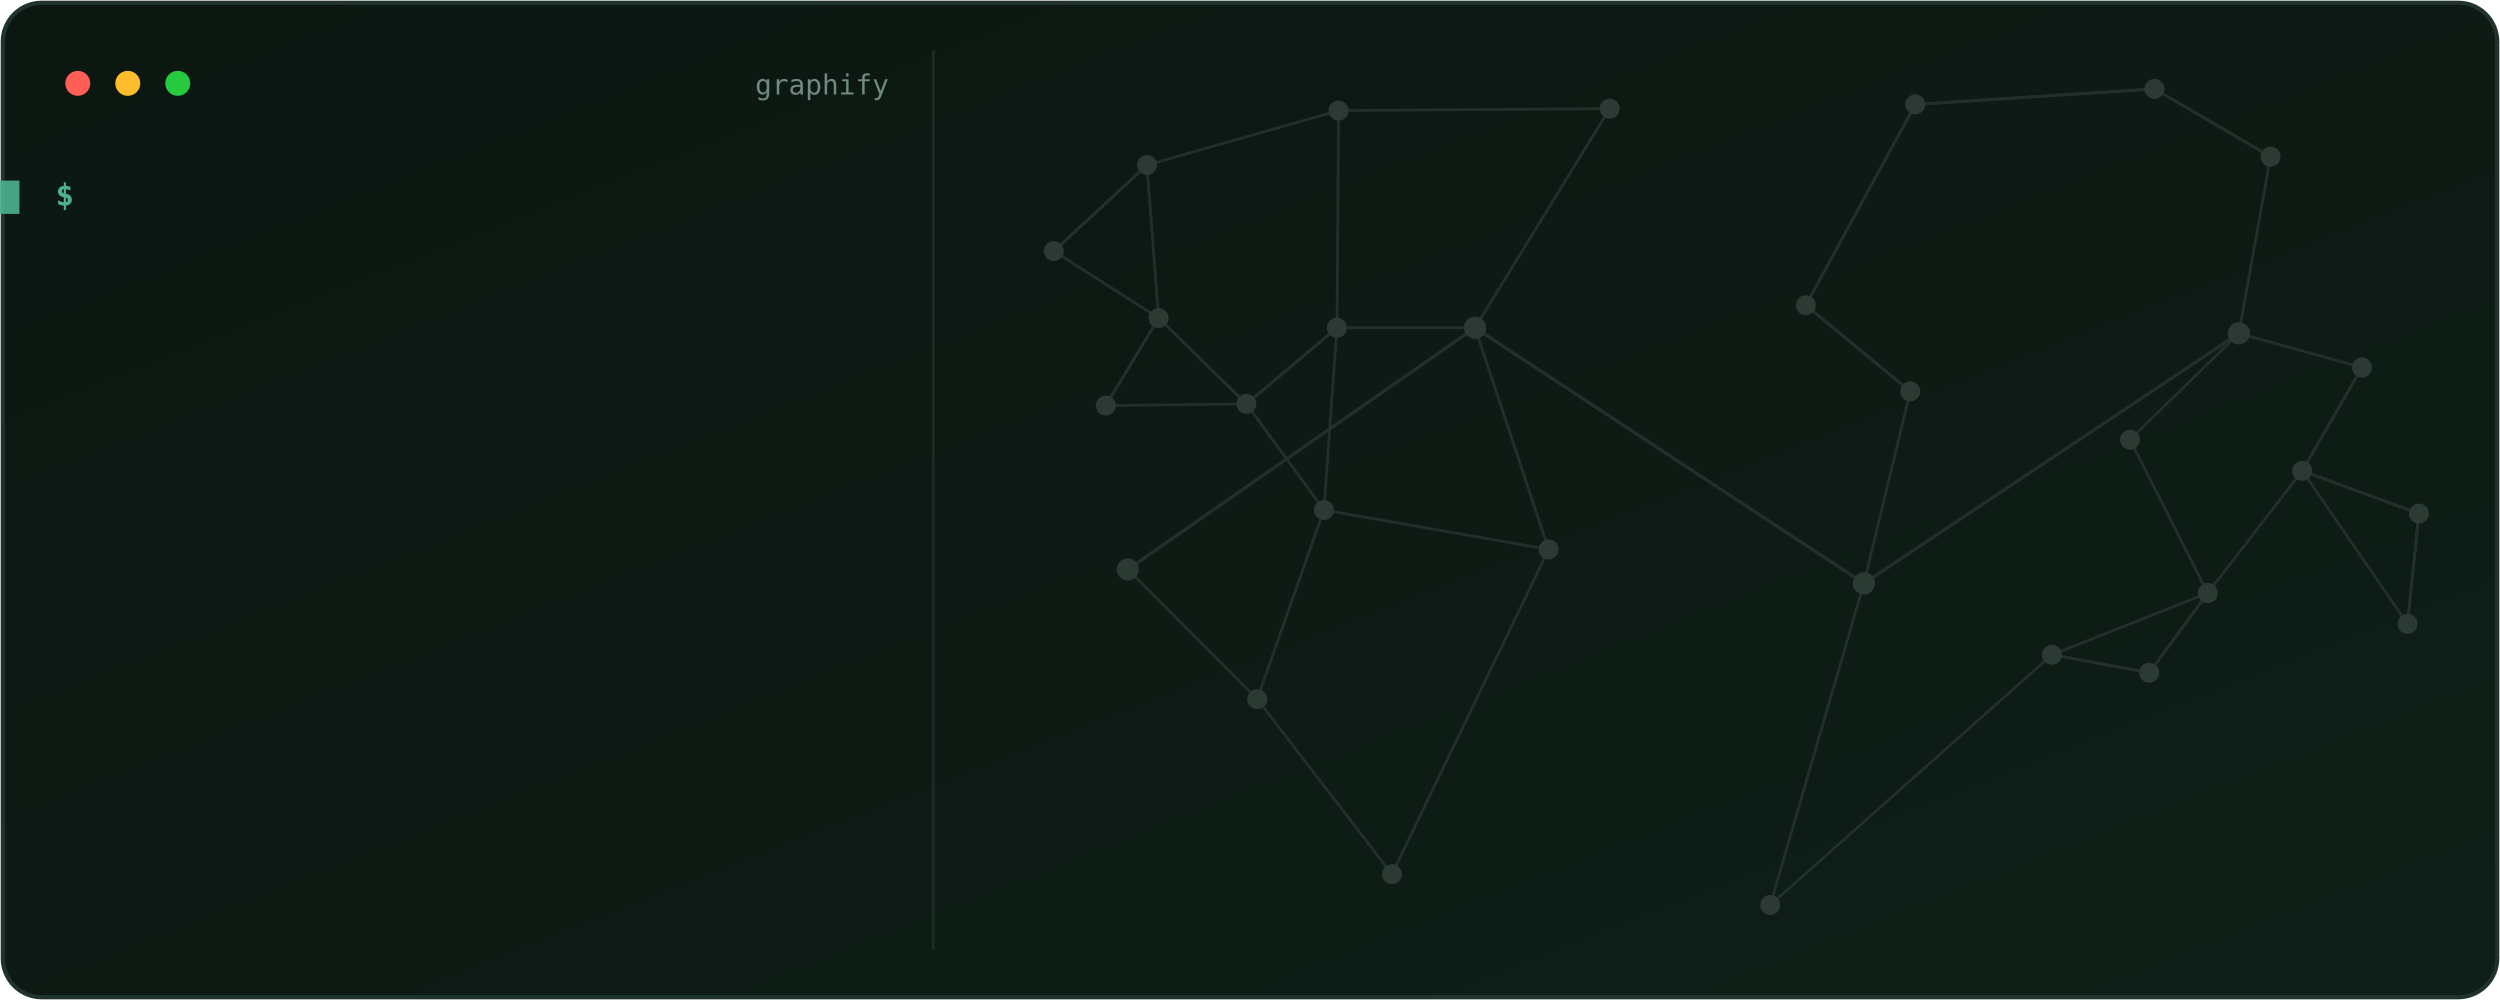
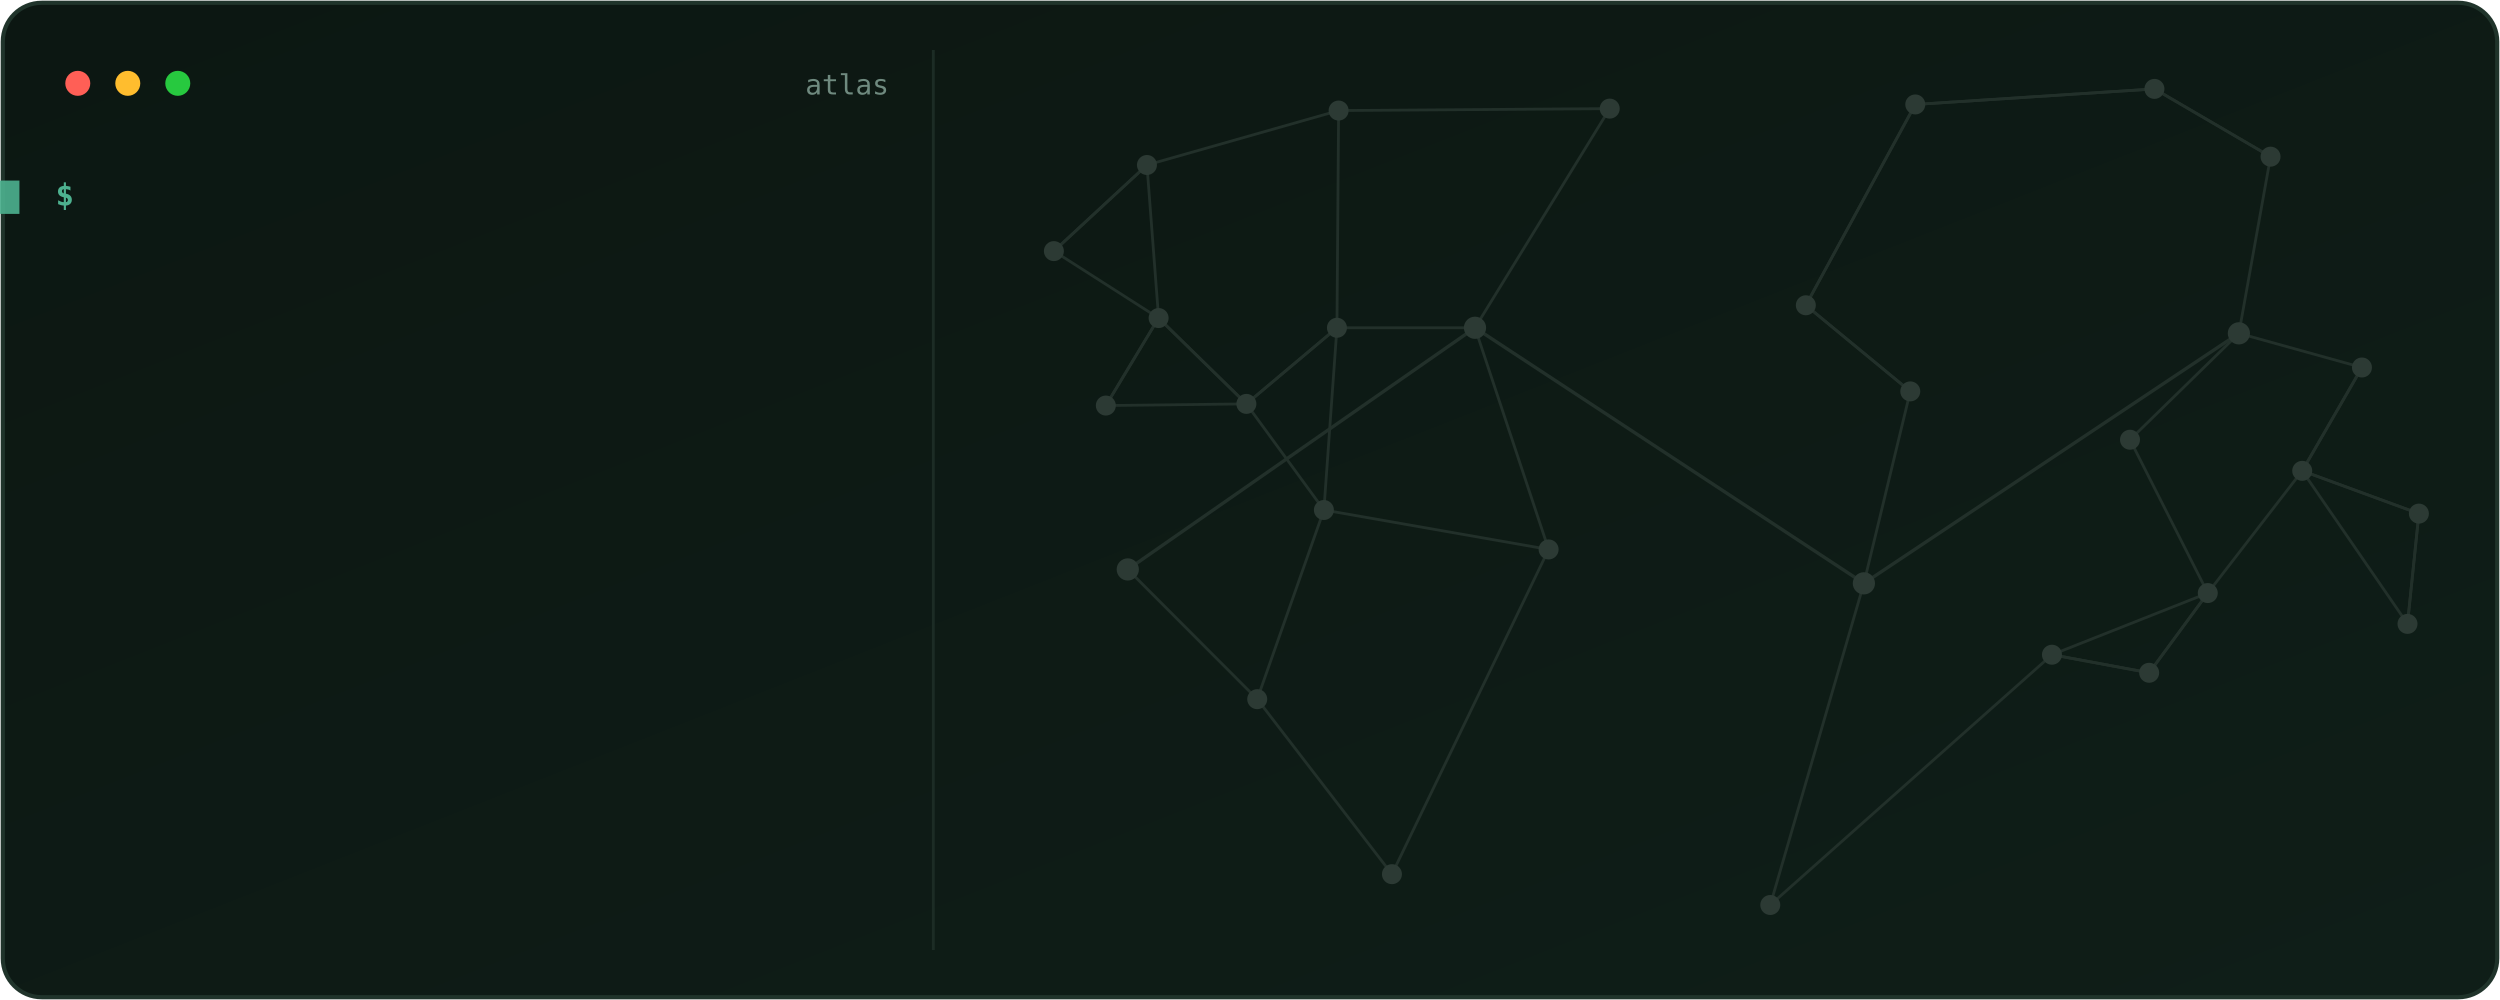
- <svg xmlns="http://www.w3.org/2000/svg" viewBox="0 0 900 360" width="900" height="360" font-family="ui-monospace, SFMono-Regular, Menlo, Consolas, monospace" role="img" aria-label="graphify path query lighting up a knowledge graph">
+ <svg xmlns="http://www.w3.org/2000/svg" viewBox="0 0 900 360" width="900" height="360" font-family="ui-monospace, SFMono-Regular, Menlo, Consolas, monospace" role="img" aria-label="atlas path query lighting up a knowledge graph">
  <defs>
    <linearGradient id="bg" x1="0" y1="0" x2="1" y2="1">
      <stop offset="0" stop-color="#0c1712" />
      <stop offset="1" stop-color="#0f1e18" />
    </linearGradient>
    <radialGradient id="glow" cx="0.5" cy="0.5" r="0.5">
      <stop offset="0" stop-color="#62c4a2" stop-opacity="0.35" />
      <stop offset="1" stop-color="#62c4a2" stop-opacity="0" />
    </radialGradient>
  </defs>
  <rect x="1" y="1" width="898" height="358" rx="14" fill="url(#bg)" stroke="#20342b" stroke-width="1.5" />
  <line x1="336" y1="18" x2="336" y2="342" stroke="#1c2c25" stroke-width="1" />
  <circle cx="28" cy="30" r="4.5" fill="#ff5f56" />
  <circle cx="46" cy="30" r="4.5" fill="#ffbd2e" />
  <circle cx="64" cy="30" r="4.5" fill="#27c93f" />
-   <text x="320" y="34" text-anchor="end" font-size="10" fill="#6f8a7f">graphify</text>
+   <text x="320" y="34" text-anchor="end" font-size="10" fill="#6f8a7f">atlas</text>
  <text x="20" y="74" font-size="11" fill="#4db18f" font-weight="600">$</text>
  <text x="33.2" y="74" font-size="11" fill="#c6d6ce" opacity="0">g<animate attributeName="opacity" values="0;0;1;1;0" keyTimes="0;0.035;0.047;0.96;1" dur="10.0s" repeatCount="indefinite" />
  </text>
  <text x="39.9" y="74" font-size="11" fill="#c6d6ce" opacity="0">r<animate attributeName="opacity" values="0;0;1;1;0" keyTimes="0;0.041;0.053;0.96;1" dur="10.0s" repeatCount="indefinite" />
  </text>
  <text x="46.5" y="74" font-size="11" fill="#c6d6ce" opacity="0">a<animate attributeName="opacity" values="0;0;1;1;0" keyTimes="0;0.047;0.059;0.96;1" dur="10.0s" repeatCount="indefinite" />
  </text>
  <text x="53.1" y="74" font-size="11" fill="#c6d6ce" opacity="0">p<animate attributeName="opacity" values="0;0;1;1;0" keyTimes="0;0.052;0.064;0.96;1" dur="10.0s" repeatCount="indefinite" />
  </text>
  <text x="59.7" y="74" font-size="11" fill="#c6d6ce" opacity="0">h<animate attributeName="opacity" values="0;0;1;1;0" keyTimes="0;0.058;0.07;0.96;1" dur="10.0s" repeatCount="indefinite" />
  </text>
  <text x="66.3" y="74" font-size="11" fill="#c6d6ce" opacity="0">i<animate attributeName="opacity" values="0;0;1;1;0" keyTimes="0;0.064;0.076;0.96;1" dur="10.0s" repeatCount="indefinite" />
  </text>
  <text x="73.0" y="74" font-size="11" fill="#c6d6ce" opacity="0">f<animate attributeName="opacity" values="0;0;1;1;0" keyTimes="0;0.07;0.082;0.96;1" dur="10.0s" repeatCount="indefinite" />
  </text>
  <text x="79.6" y="74" font-size="11" fill="#c6d6ce" opacity="0">y<animate attributeName="opacity" values="0;0;1;1;0" keyTimes="0;0.076;0.088;0.96;1" dur="10.0s" repeatCount="indefinite" />
  </text>
  <text x="92.8" y="74" font-size="11" fill="#c6d6ce" opacity="0">p<animate attributeName="opacity" values="0;0;1;1;0" keyTimes="0;0.087;0.099;0.96;1" dur="10.0s" repeatCount="indefinite" />
  </text>
  <text x="99.4" y="74" font-size="11" fill="#c6d6ce" opacity="0">a<animate attributeName="opacity" values="0;0;1;1;0" keyTimes="0;0.093;0.105;0.96;1" dur="10.0s" repeatCount="indefinite" />
  </text>
  <text x="106.1" y="74" font-size="11" fill="#c6d6ce" opacity="0">t<animate attributeName="opacity" values="0;0;1;1;0" keyTimes="0;0.099;0.111;0.96;1" dur="10.0s" repeatCount="indefinite" />
  </text>
  <text x="112.7" y="74" font-size="11" fill="#c6d6ce" opacity="0">h<animate attributeName="opacity" values="0;0;1;1;0" keyTimes="0;0.105;0.117;0.96;1" dur="10.0s" repeatCount="indefinite" />
  </text>
  <text x="125.9" y="74" font-size="11" fill="#c6d6ce" opacity="0">"<animate attributeName="opacity" values="0;0;1;1;0" keyTimes="0;0.116;0.128;0.96;1" dur="10.0s" repeatCount="indefinite" />
  </text>
  <text x="132.5" y="74" font-size="11" fill="#c6d6ce" opacity="0">F<animate attributeName="opacity" values="0;0;1;1;0" keyTimes="0;0.122;0.134;0.96;1" dur="10.0s" repeatCount="indefinite" />
  </text>
  <text x="139.2" y="74" font-size="11" fill="#c6d6ce" opacity="0">a<animate attributeName="opacity" values="0;0;1;1;0" keyTimes="0;0.128;0.14;0.96;1" dur="10.0s" repeatCount="indefinite" />
  </text>
  <text x="145.8" y="74" font-size="11" fill="#c6d6ce" opacity="0">s<animate attributeName="opacity" values="0;0;1;1;0" keyTimes="0;0.134;0.146;0.96;1" dur="10.0s" repeatCount="indefinite" />
  </text>
  <text x="152.4" y="74" font-size="11" fill="#c6d6ce" opacity="0">t<animate attributeName="opacity" values="0;0;1;1;0" keyTimes="0;0.139;0.151;0.96;1" dur="10.0s" repeatCount="indefinite" />
  </text>
  <text x="159.0" y="74" font-size="11" fill="#c6d6ce" opacity="0">A<animate attributeName="opacity" values="0;0;1;1;0" keyTimes="0;0.145;0.157;0.96;1" dur="10.0s" repeatCount="indefinite" />
  </text>
  <text x="165.6" y="74" font-size="11" fill="#c6d6ce" opacity="0">P<animate attributeName="opacity" values="0;0;1;1;0" keyTimes="0;0.151;0.163;0.96;1" dur="10.0s" repeatCount="indefinite" />
  </text>
  <text x="172.3" y="74" font-size="11" fill="#c6d6ce" opacity="0">I<animate attributeName="opacity" values="0;0;1;1;0" keyTimes="0;0.157;0.169;0.96;1" dur="10.0s" repeatCount="indefinite" />
  </text>
  <text x="178.9" y="74" font-size="11" fill="#c6d6ce" opacity="0">"<animate attributeName="opacity" values="0;0;1;1;0" keyTimes="0;0.163;0.175;0.96;1" dur="10.0s" repeatCount="indefinite" />
  </text>
  <text x="192.1" y="74" font-size="11" fill="#c6d6ce" opacity="0">"<animate attributeName="opacity" values="0;0;1;1;0" keyTimes="0;0.174;0.186;0.96;1" dur="10.0s" repeatCount="indefinite" />
  </text>
  <text x="198.7" y="74" font-size="11" fill="#c6d6ce" opacity="0">M<animate attributeName="opacity" values="0;0;1;1;0" keyTimes="0;0.18;0.192;0.96;1" dur="10.0s" repeatCount="indefinite" />
  </text>
  <text x="205.4" y="74" font-size="11" fill="#c6d6ce" opacity="0">o<animate attributeName="opacity" values="0;0;1;1;0" keyTimes="0;0.186;0.198;0.96;1" dur="10.0s" repeatCount="indefinite" />
  </text>
  <text x="212.0" y="74" font-size="11" fill="#c6d6ce" opacity="0">d<animate attributeName="opacity" values="0;0;1;1;0" keyTimes="0;0.192;0.204;0.96;1" dur="10.0s" repeatCount="indefinite" />
  </text>
  <text x="218.6" y="74" font-size="11" fill="#c6d6ce" opacity="0">e<animate attributeName="opacity" values="0;0;1;1;0" keyTimes="0;0.197;0.209;0.96;1" dur="10.0s" repeatCount="indefinite" />
  </text>
  <text x="225.2" y="74" font-size="11" fill="#c6d6ce" opacity="0">l<animate attributeName="opacity" values="0;0;1;1;0" keyTimes="0;0.203;0.215;0.96;1" dur="10.0s" repeatCount="indefinite" />
  </text>
  <text x="231.8" y="74" font-size="11" fill="#c6d6ce" opacity="0">F<animate attributeName="opacity" values="0;0;1;1;0" keyTimes="0;0.209;0.221;0.96;1" dur="10.0s" repeatCount="indefinite" />
  </text>
  <text x="238.5" y="74" font-size="11" fill="#c6d6ce" opacity="0">i<animate attributeName="opacity" values="0;0;1;1;0" keyTimes="0;0.215;0.227;0.96;1" dur="10.0s" repeatCount="indefinite" />
  </text>
  <text x="245.1" y="74" font-size="11" fill="#c6d6ce" opacity="0">e<animate attributeName="opacity" values="0;0;1;1;0" keyTimes="0;0.221;0.233;0.96;1" dur="10.0s" repeatCount="indefinite" />
  </text>
  <text x="251.7" y="74" font-size="11" fill="#c6d6ce" opacity="0">l<animate attributeName="opacity" values="0;0;1;1;0" keyTimes="0;0.226;0.238;0.96;1" dur="10.0s" repeatCount="indefinite" />
  </text>
  <text x="258.3" y="74" font-size="11" fill="#c6d6ce" opacity="0">d<animate attributeName="opacity" values="0;0;1;1;0" keyTimes="0;0.232;0.244;0.96;1" dur="10.0s" repeatCount="indefinite" />
  </text>
  <text x="264.9" y="74" font-size="11" fill="#c6d6ce" opacity="0">"<animate attributeName="opacity" values="0;0;1;1;0" keyTimes="0;0.238;0.25;0.96;1" dur="10.0s" repeatCount="indefinite" />
  </text>
  <rect y="65" width="7" height="12" fill="#4db18f" opacity="0.9">
    <animate attributeName="x" values="33.2;33.2;39.9;46.5;53.1;59.7;66.3;73.0;79.6;86.2;92.8;99.4;106.1;112.7;119.3;125.9;132.5;139.2;145.8;152.4;159.0;165.6;172.3;178.9;185.5;192.1;198.7;205.4;212.0;218.6;225.2;231.8;238.5;245.1;251.7;258.3;264.9;271.6;271.6" keyTimes="0;0.035;0.041;0.047;0.052;0.058;0.064;0.07;0.076;0.081;0.087;0.093;0.099;0.105;0.11;0.116;0.122;0.128;0.134;0.139;0.145;0.151;0.157;0.163;0.168;0.174;0.18;0.186;0.192;0.197;0.203;0.209;0.215;0.221;0.226;0.232;0.238;0.244;1" calcMode="discrete" dur="10.0s" repeatCount="indefinite" />
    <animate attributeName="opacity" values="0.9;0.9;0.15;0.9;0.15;0.9;0" keyTimes="0;0.244;0.289;0.334;0.379;0.96;1" dur="10.0s" repeatCount="indefinite" />
  </rect>
  <text x="20" y="104" font-size="11" fill="#6f8a7f" opacity="0" style="white-space:pre">Shortest path (3 hops):<animate attributeName="opacity" values="0;0;1;1;0" keyTimes="0;0.295;0.307;0.96;1" dur="10.0s" repeatCount="indefinite" />
  </text>
  <text x="20" y="126" font-size="11" fill="#62c4a2" opacity="0" style="white-space:pre">FastAPI<animate attributeName="opacity" values="0;0;1;1;0" keyTimes="0;0.325;0.337;0.96;1" dur="10.0s" repeatCount="indefinite" />
  </text>
  <text x="20" y="148" font-size="11" fill="#c6d6ce" opacity="0" style="white-space:pre">  --uses--&gt; DefaultPlaceholder<animate attributeName="opacity" values="0;0;1;1;0" keyTimes="0;0.395;0.407;0.96;1" dur="10.0s" repeatCount="indefinite" />
  </text>
  <text x="20" y="170" font-size="11" fill="#c6d6ce" opacity="0" style="white-space:pre">  &lt;--references-- get_request_handler()<animate attributeName="opacity" values="0;0;1;1;0" keyTimes="0;0.465;0.477;0.96;1" dur="10.0s" repeatCount="indefinite" />
  </text>
  <text x="20" y="192" font-size="11" fill="#c6d6ce" opacity="0" style="white-space:pre">  --references--&gt; ModelField<animate attributeName="opacity" values="0;0;1;1;0" keyTimes="0;0.535;0.547;0.96;1" dur="10.0s" repeatCount="indefinite" />
  </text>
  <text x="20" y="330" font-size="12" fill="#62c4a2" font-weight="600" opacity="0">3 hops. Zero files opened.<animate attributeName="opacity" values="0;0;1;1;0" keyTimes="0;0.595;0.607;0.96;1" dur="10.0s" repeatCount="indefinite" />
  </text>
  <g>
    <line x1="557.5" y1="197.8" x2="476.6" y2="183.6" stroke="#22302a" stroke-width="1" />
    <line x1="481.3" y1="118.0" x2="531.0" y2="118.0" stroke="#22302a" stroke-width="1" />
    <line x1="870.8" y1="184.9" x2="866.7" y2="224.6" stroke="#22302a" stroke-width="1" />
    <line x1="412.9" y1="59.4" x2="379.4" y2="90.4" stroke="#22302a" stroke-width="1" />
    <line x1="417.1" y1="114.5" x2="398.1" y2="146.0" stroke="#22302a" stroke-width="1" />
    <line x1="476.6" y1="183.6" x2="448.7" y2="145.4" stroke="#22302a" stroke-width="1" />
    <line x1="412.9" y1="59.4" x2="417.1" y2="114.5" stroke="#22302a" stroke-width="1" />
    <line x1="850.3" y1="132.3" x2="828.8" y2="169.5" stroke="#22302a" stroke-width="1" />
    <line x1="866.7" y1="224.6" x2="828.8" y2="169.5" stroke="#22302a" stroke-width="1" />
    <line x1="794.8" y1="213.5" x2="828.8" y2="169.5" stroke="#22302a" stroke-width="1" />
    <line x1="775.6" y1="32.0" x2="817.4" y2="56.4" stroke="#22302a" stroke-width="1" />
    <line x1="773.7" y1="242.2" x2="738.7" y2="235.7" stroke="#22302a" stroke-width="1" />
    <line x1="773.7" y1="242.2" x2="794.8" y2="213.5" stroke="#22302a" stroke-width="1" />
    <line x1="481.9" y1="39.8" x2="481.3" y2="118.0" stroke="#22302a" stroke-width="1" />
    <line x1="817.4" y1="56.4" x2="806.0" y2="120.0" stroke="#22302a" stroke-width="1" />
    <line x1="448.7" y1="145.4" x2="481.3" y2="118.0" stroke="#22302a" stroke-width="1" />
    <line x1="766.8" y1="158.3" x2="806.0" y2="120.0" stroke="#22302a" stroke-width="1" />
    <line x1="870.8" y1="184.9" x2="828.8" y2="169.5" stroke="#22302a" stroke-width="1" />
    <line x1="379.4" y1="90.4" x2="412.9" y2="59.4" stroke="#22302a" stroke-width="1" />
    <line x1="417.1" y1="114.5" x2="448.7" y2="145.4" stroke="#22302a" stroke-width="1" />
    <line x1="637.3" y1="325.8" x2="738.7" y2="235.7" stroke="#22302a" stroke-width="1" />
    <line x1="557.5" y1="197.8" x2="531.0" y2="118.0" stroke="#22302a" stroke-width="1" />
    <line x1="579.5" y1="39.1" x2="531.0" y2="118.0" stroke="#22302a" stroke-width="1" />
    <line x1="452.6" y1="251.7" x2="406.0" y2="205.0" stroke="#22302a" stroke-width="1" />
    <line x1="866.7" y1="224.6" x2="870.8" y2="184.9" stroke="#22302a" stroke-width="1" />
    <line x1="481.3" y1="118.0" x2="448.7" y2="145.4" stroke="#22302a" stroke-width="1" />
    <line x1="766.8" y1="158.3" x2="794.8" y2="213.5" stroke="#22302a" stroke-width="1" />
    <line x1="689.5" y1="37.6" x2="650.1" y2="109.9" stroke="#22302a" stroke-width="1" />
    <line x1="850.3" y1="132.3" x2="806.0" y2="120.0" stroke="#22302a" stroke-width="1" />
    <line x1="637.3" y1="325.8" x2="671.0" y2="210.0" stroke="#22302a" stroke-width="1" />
    <line x1="501.1" y1="314.7" x2="557.5" y2="197.8" stroke="#22302a" stroke-width="1" />
    <line x1="398.1" y1="146.0" x2="448.7" y2="145.4" stroke="#22302a" stroke-width="1" />
    <line x1="481.9" y1="39.8" x2="412.9" y2="59.4" stroke="#22302a" stroke-width="1" />
    <line x1="650.1" y1="109.9" x2="689.5" y2="37.6" stroke="#22302a" stroke-width="1" />
    <line x1="828.8" y1="169.5" x2="850.3" y2="132.3" stroke="#22302a" stroke-width="1" />
    <line x1="687.7" y1="140.9" x2="650.1" y2="109.9" stroke="#22302a" stroke-width="1" />
    <line x1="687.7" y1="140.9" x2="671.0" y2="210.0" stroke="#22302a" stroke-width="1" />
    <line x1="828.8" y1="169.5" x2="870.8" y2="184.9" stroke="#22302a" stroke-width="1" />
    <line x1="452.6" y1="251.7" x2="476.6" y2="183.6" stroke="#22302a" stroke-width="1" />
    <line x1="650.1" y1="109.9" x2="687.7" y2="140.9" stroke="#22302a" stroke-width="1" />
    <line x1="476.6" y1="183.6" x2="481.3" y2="118.0" stroke="#22302a" stroke-width="1" />
    <line x1="379.4" y1="90.4" x2="417.1" y2="114.5" stroke="#22302a" stroke-width="1" />
    <line x1="579.5" y1="39.1" x2="481.9" y2="39.8" stroke="#22302a" stroke-width="1" />
    <line x1="794.8" y1="213.5" x2="773.7" y2="242.2" stroke="#22302a" stroke-width="1" />
    <line x1="689.5" y1="37.6" x2="775.6" y2="32.0" stroke="#22302a" stroke-width="1" />
    <line x1="738.7" y1="235.7" x2="773.7" y2="242.2" stroke="#22302a" stroke-width="1" />
    <line x1="817.4" y1="56.4" x2="775.6" y2="32.0" stroke="#22302a" stroke-width="1" />
    <line x1="398.1" y1="146.0" x2="417.1" y2="114.5" stroke="#22302a" stroke-width="1" />
    <line x1="738.7" y1="235.7" x2="794.8" y2="213.5" stroke="#22302a" stroke-width="1" />
    <line x1="775.6" y1="32.0" x2="689.5" y2="37.6" stroke="#22302a" stroke-width="1" />
    <line x1="501.1" y1="314.7" x2="452.6" y2="251.7" stroke="#22302a" stroke-width="1" />
    <line x1="448.7" y1="145.4" x2="417.1" y2="114.5" stroke="#22302a" stroke-width="1" />
    <circle cx="689.5" cy="37.6" r="3.6" fill="#2c3a34" />
    <circle cx="738.7" cy="235.7" r="3.6" fill="#2c3a34" />
    <circle cx="817.4" cy="56.4" r="3.6" fill="#2c3a34" />
    <circle cx="579.5" cy="39.1" r="3.6" fill="#2c3a34" />
    <circle cx="476.6" cy="183.6" r="3.6" fill="#2c3a34" />
    <circle cx="379.4" cy="90.4" r="3.6" fill="#2c3a34" />
    <circle cx="775.6" cy="32.0" r="3.6" fill="#2c3a34" />
    <circle cx="773.7" cy="242.2" r="3.6" fill="#2c3a34" />
    <circle cx="850.3" cy="132.3" r="3.6" fill="#2c3a34" />
    <circle cx="412.9" cy="59.4" r="3.6" fill="#2c3a34" />
    <circle cx="794.8" cy="213.5" r="3.6" fill="#2c3a34" />
    <circle cx="637.3" cy="325.8" r="3.6" fill="#2c3a34" />
    <circle cx="557.5" cy="197.8" r="3.6" fill="#2c3a34" />
    <circle cx="481.3" cy="118.0" r="3.6" fill="#2c3a34" />
    <circle cx="417.1" cy="114.5" r="3.6" fill="#2c3a34" />
    <circle cx="687.7" cy="140.9" r="3.6" fill="#2c3a34" />
    <circle cx="501.1" cy="314.7" r="3.6" fill="#2c3a34" />
    <circle cx="452.6" cy="251.7" r="3.6" fill="#2c3a34" />
    <circle cx="448.7" cy="145.4" r="3.6" fill="#2c3a34" />
    <circle cx="866.7" cy="224.6" r="3.6" fill="#2c3a34" />
    <circle cx="481.9" cy="39.8" r="3.6" fill="#2c3a34" />
    <circle cx="828.8" cy="169.5" r="3.6" fill="#2c3a34" />
    <circle cx="650.1" cy="109.9" r="3.6" fill="#2c3a34" />
    <circle cx="870.8" cy="184.9" r="3.6" fill="#2c3a34" />
    <circle cx="766.8" cy="158.3" r="3.6" fill="#2c3a34" />
    <circle cx="398.1" cy="146.0" r="3.6" fill="#2c3a34" />
  </g>
  <line x1="406" y1="205" x2="531" y2="118" stroke="#22302a" stroke-width="1.2" />
  <line x1="531" y1="118" x2="671" y2="210" stroke="#22302a" stroke-width="1.2" />
  <line x1="671" y1="210" x2="806" y2="120" stroke="#22302a" stroke-width="1.2" />
  <line x1="406" y1="205" x2="531" y2="118" stroke="#4db18f" stroke-width="2" stroke-linecap="round" stroke-dasharray="152.3" stroke-dashoffset="152.3">
    <animate attributeName="stroke-dashoffset" values="152.3;152.3;0;0;152.3" keyTimes="0;0.33;0.385;0.96;1" dur="10.0s" repeatCount="indefinite" />
  </line>
  <text x="468.5" y="155.5" font-size="9" fill="#62c4a2" text-anchor="middle" opacity="0" font-style="italic">uses<animate attributeName="opacity" values="0;0;1;1;0" keyTimes="0;0.355;0.367;0.96;1" dur="10.0s" repeatCount="indefinite" />
  </text>
  <line x1="531" y1="118" x2="671" y2="210" stroke="#4db18f" stroke-width="2" stroke-linecap="round" stroke-dasharray="167.5" stroke-dashoffset="167.5">
    <animate attributeName="stroke-dashoffset" values="167.5;167.5;0;0;167.5" keyTimes="0;0.4;0.455;0.96;1" dur="10.0s" repeatCount="indefinite" />
  </line>
  <text x="601.0" y="158.0" font-size="9" fill="#62c4a2" text-anchor="middle" opacity="0" font-style="italic">references<animate attributeName="opacity" values="0;0;1;1;0" keyTimes="0;0.425;0.437;0.96;1" dur="10.0s" repeatCount="indefinite" />
  </text>
  <line x1="671" y1="210" x2="806" y2="120" stroke="#4db18f" stroke-width="2" stroke-linecap="round" stroke-dasharray="162.2" stroke-dashoffset="162.2">
    <animate attributeName="stroke-dashoffset" values="162.2;162.2;0;0;162.2" keyTimes="0;0.47;0.525;0.96;1" dur="10.0s" repeatCount="indefinite" />
  </line>
  <text x="738.5" y="159.0" font-size="9" fill="#62c4a2" text-anchor="middle" opacity="0" font-style="italic">references<animate attributeName="opacity" values="0;0;1;1;0" keyTimes="0;0.495;0.507;0.96;1" dur="10.0s" repeatCount="indefinite" />
  </text>
  <circle cx="406" cy="205" r="20" fill="url(#glow)" opacity="0">
    <animate attributeName="opacity" values="0;0;1;1;0" keyTimes="0;0.325;0.34;0.96;1" dur="10.0s" repeatCount="indefinite" />
  </circle>
  <circle cx="406" cy="205" fill="#2c3a34" r="4">
    <animate attributeName="fill" values="#2c3a34;#2c3a34;#62c4a2;#4db18f;#4db18f;#2c3a34" keyTimes="0;0.325;0.331;0.345;0.96;1" dur="10.0s" repeatCount="indefinite" />
    <animate attributeName="r" values="4;4;8;5.6;5.6;4" keyTimes="0;0.325;0.33;0.343;0.96;1" dur="10.0s" repeatCount="indefinite" />
  </circle>
  <text x="406" y="227" font-size="10.5" fill="#c6d6ce" text-anchor="middle" opacity="0" font-weight="600">FastAPI<animate attributeName="opacity" values="0;0;1;1;0" keyTimes="0;0.335;0.347;0.96;1" dur="10.0s" repeatCount="indefinite" />
  </text>
  <circle cx="531" cy="118" r="20" fill="url(#glow)" opacity="0">
    <animate attributeName="opacity" values="0;0;1;1;0" keyTimes="0;0.395;0.41;0.96;1" dur="10.0s" repeatCount="indefinite" />
  </circle>
  <circle cx="531" cy="118" fill="#2c3a34" r="4">
    <animate attributeName="fill" values="#2c3a34;#2c3a34;#62c4a2;#4db18f;#4db18f;#2c3a34" keyTimes="0;0.395;0.401;0.415;0.96;1" dur="10.0s" repeatCount="indefinite" />
    <animate attributeName="r" values="4;4;8;5.6;5.6;4" keyTimes="0;0.395;0.4;0.413;0.96;1" dur="10.0s" repeatCount="indefinite" />
  </circle>
  <text x="531" y="104" font-size="10.5" fill="#c6d6ce" text-anchor="middle" opacity="0" font-weight="600">DefaultPlaceholder<animate attributeName="opacity" values="0;0;1;1;0" keyTimes="0;0.405;0.417;0.96;1" dur="10.0s" repeatCount="indefinite" />
  </text>
  <circle cx="671" cy="210" r="20" fill="url(#glow)" opacity="0">
    <animate attributeName="opacity" values="0;0;1;1;0" keyTimes="0;0.465;0.48;0.96;1" dur="10.0s" repeatCount="indefinite" />
  </circle>
  <circle cx="671" cy="210" fill="#2c3a34" r="4">
    <animate attributeName="fill" values="#2c3a34;#2c3a34;#62c4a2;#4db18f;#4db18f;#2c3a34" keyTimes="0;0.465;0.471;0.485;0.96;1" dur="10.0s" repeatCount="indefinite" />
    <animate attributeName="r" values="4;4;8;5.6;5.6;4" keyTimes="0;0.465;0.47;0.483;0.96;1" dur="10.0s" repeatCount="indefinite" />
  </circle>
  <text x="671" y="232" font-size="10.5" fill="#c6d6ce" text-anchor="middle" opacity="0" font-weight="600">get_request_handler()<animate attributeName="opacity" values="0;0;1;1;0" keyTimes="0;0.475;0.487;0.96;1" dur="10.0s" repeatCount="indefinite" />
  </text>
  <circle cx="806" cy="120" r="20" fill="url(#glow)" opacity="0">
    <animate attributeName="opacity" values="0;0;1;1;0" keyTimes="0;0.535;0.55;0.96;1" dur="10.0s" repeatCount="indefinite" />
  </circle>
  <circle cx="806" cy="120" fill="#2c3a34" r="4">
    <animate attributeName="fill" values="#2c3a34;#2c3a34;#62c4a2;#4db18f;#4db18f;#2c3a34" keyTimes="0;0.535;0.541;0.555;0.96;1" dur="10.0s" repeatCount="indefinite" />
    <animate attributeName="r" values="4;4;8;5.6;5.6;4" keyTimes="0;0.535;0.54;0.553;0.96;1" dur="10.0s" repeatCount="indefinite" />
  </circle>
  <text x="806" y="106" font-size="10.5" fill="#c6d6ce" text-anchor="middle" opacity="0" font-weight="600">ModelField<animate attributeName="opacity" values="0;0;1;1;0" keyTimes="0;0.545;0.557;0.96;1" dur="10.0s" repeatCount="indefinite" />
  </text>
</svg>
